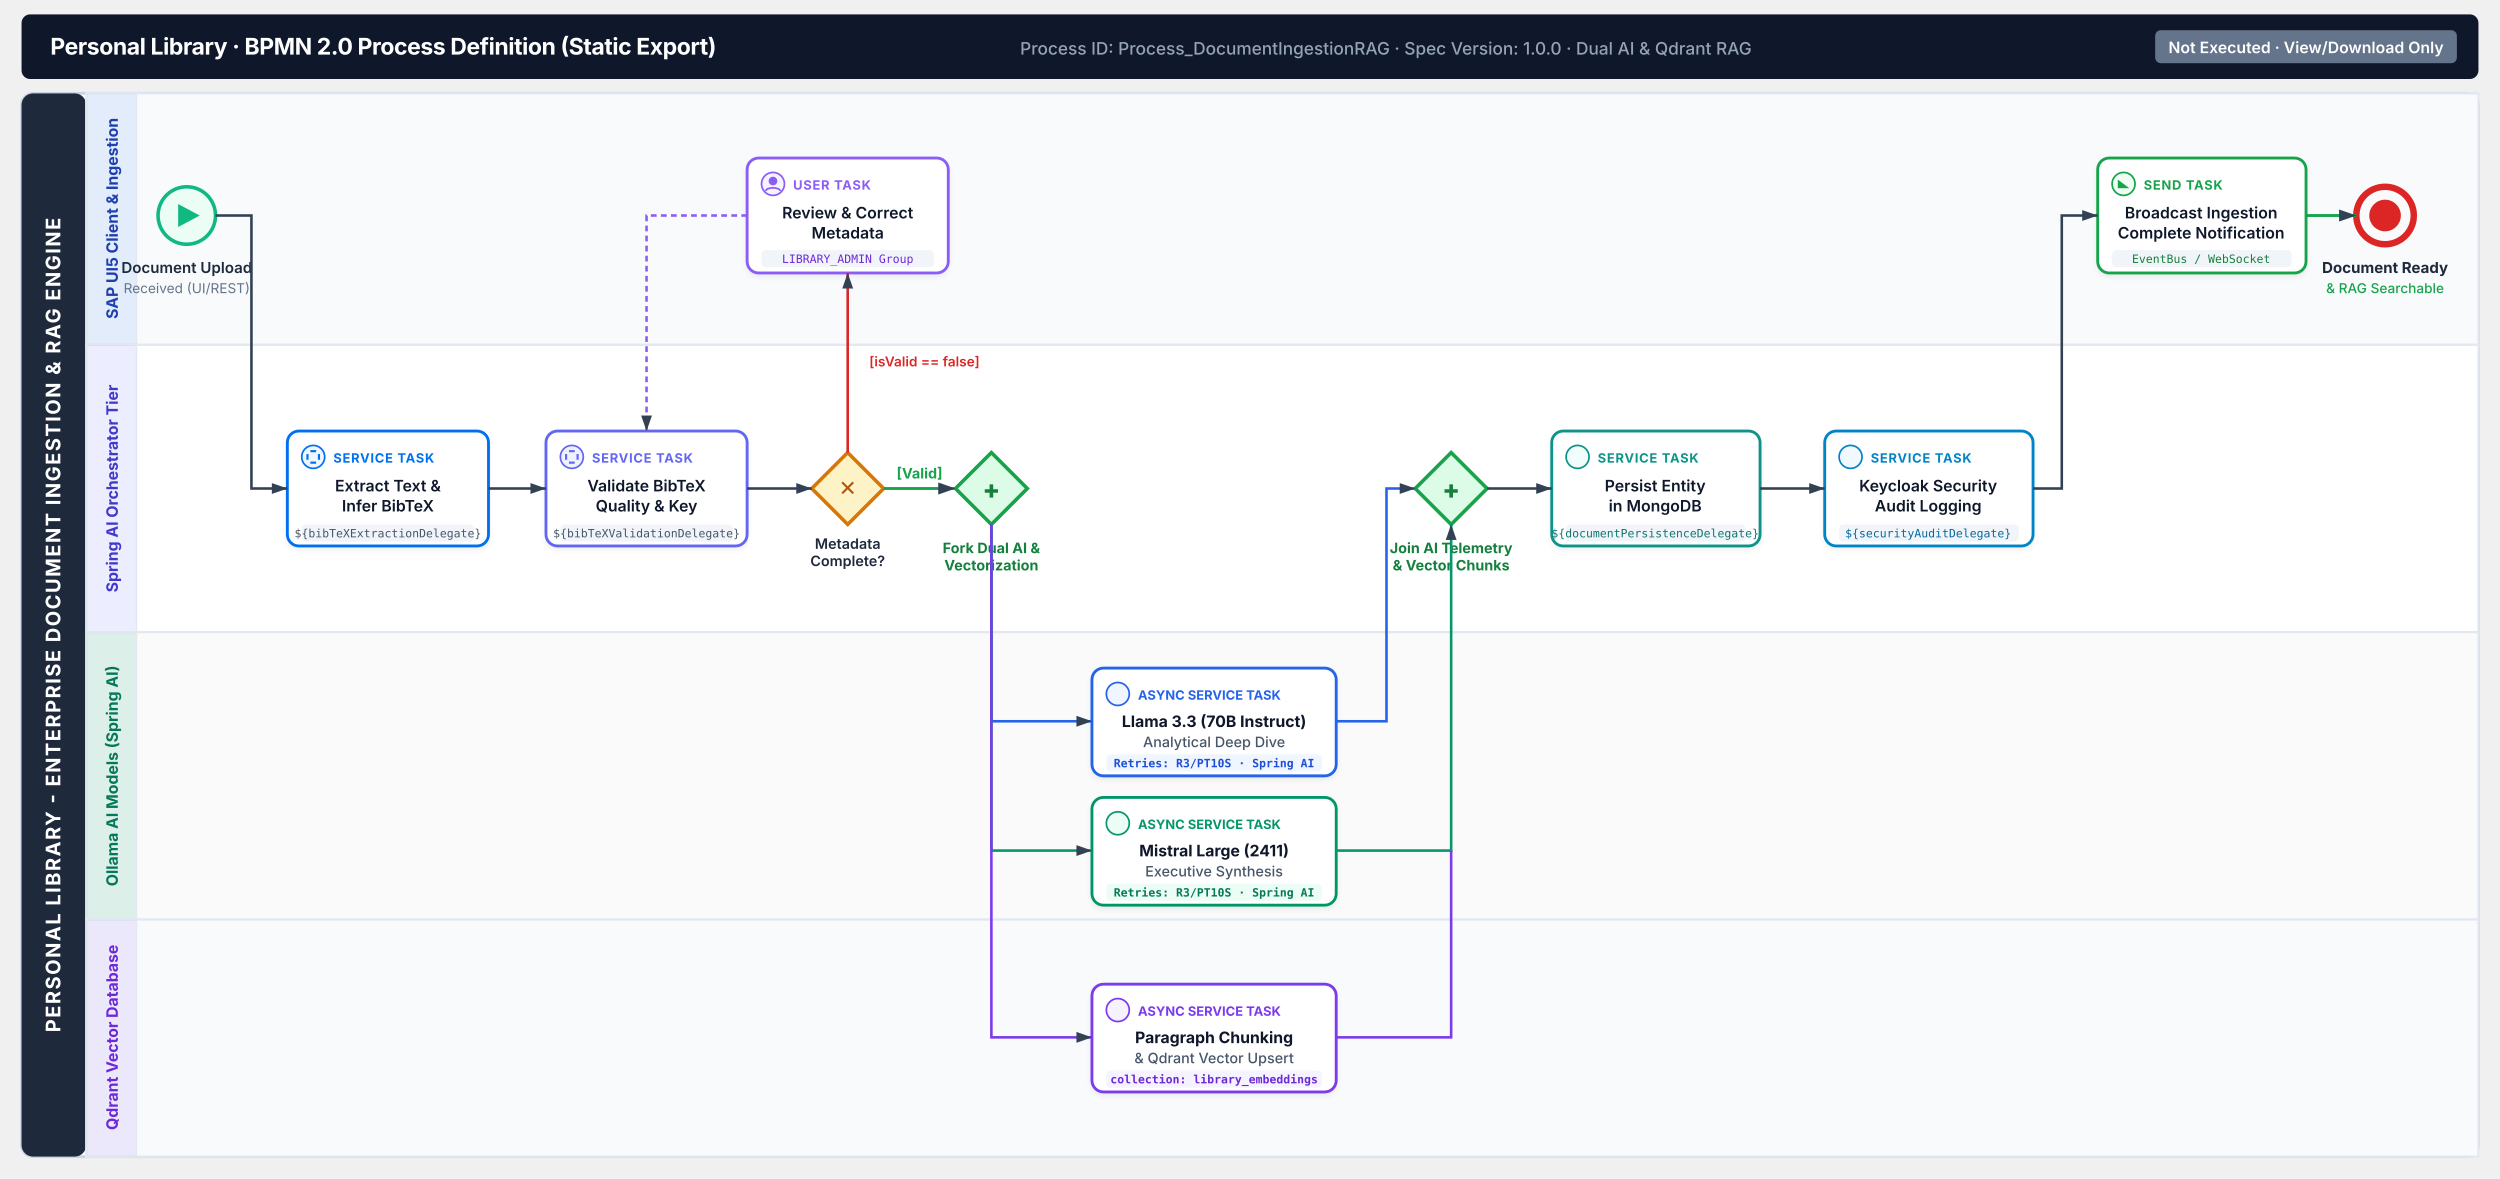
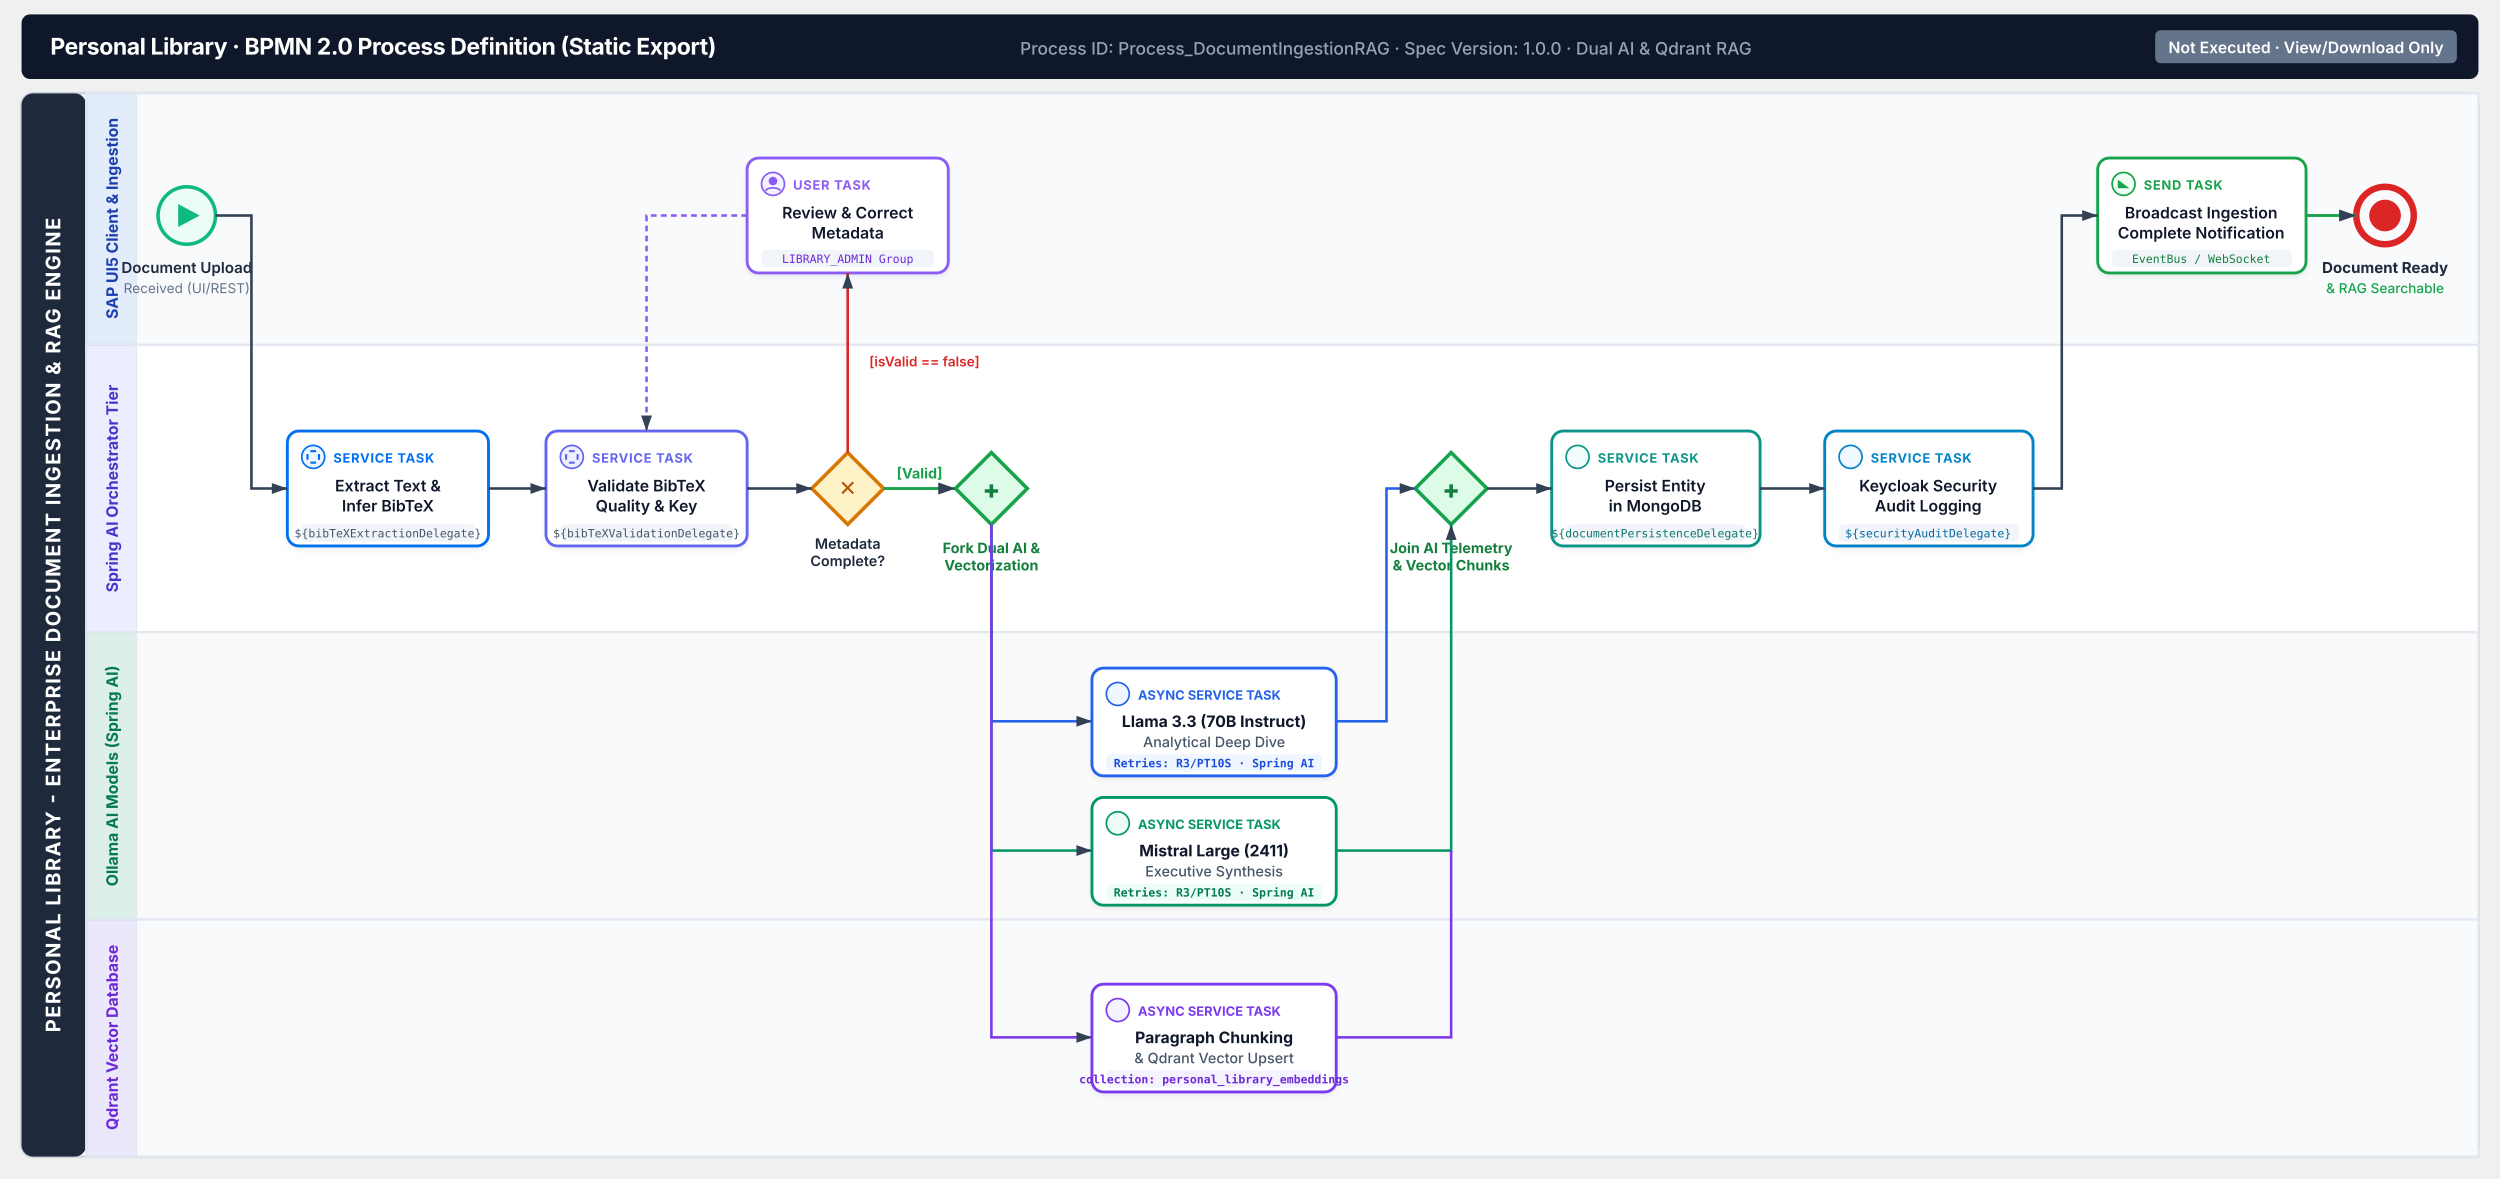
<svg xmlns="http://www.w3.org/2000/svg" viewBox="0 0 1740 820" width="1740" height="820" style="background:#f8fafc; font-family:'Inter', -apple-system, BlinkMacSystemFont, 'Segoe UI', Roboto, sans-serif;">
  <defs>
    <marker id="bpmn-arrow" viewBox="0 0 10 10" refX="10" refY="5" markerWidth="6" markerHeight="6" orient="auto">
      <path d="M 0 1.5 L 10 5 L 0 8.5 z" fill="#334155" />
    </marker>
    <marker id="bpmn-arrow-blue" viewBox="0 0 10 10" refX="10" refY="5" markerWidth="6" markerHeight="6" orient="auto">
      <path d="M 0 1.5 L 10 5 L 0 8.5 z" fill="#0070f2" />
    </marker>
    <filter id="task-shadow" x="-5%" y="-5%" width="115%" height="120%" filterUnits="userSpaceOnUse">
      <feDropShadow dx="0" dy="2" stdDeviation="2" flood-color="#0f172a" flood-opacity="0.06" />
    </filter>
  </defs>
  <rect x="15" y="10" width="1710" height="45" rx="6" fill="#0f172a" />
  <text x="35" y="38" font-size="16" font-weight="700" fill="#ffffff" letter-spacing="-0.3">Personal Library · BPMN 2.0 Process Definition (Static Export)</text>
  <text x="710" y="38" font-size="12" font-weight="500" fill="#94a3b8">Process ID: Process_DocumentIngestionRAG · Spec Version: 1.0.0 · Dual AI &amp; Qdrant RAG</text>
  <rect x="1500" y="21" width="210" height="23" rx="4" fill="#64748b" />
  <text x="1605" y="37" font-size="11" font-weight="600" fill="#ffffff" text-anchor="middle">Not Executed · View/Download Only</text>
  <rect x="15" y="65" width="1710" height="740" rx="8" fill="#ffffff" stroke="#cbd5e1" stroke-width="2" />
  <rect x="15" y="65" width="45" height="740" rx="8" fill="#1e293b" />
  <text x="-435" y="42" font-size="14" font-weight="700" fill="#ffffff" transform="rotate(-90)" text-anchor="middle" letter-spacing="1">
    PERSONAL LIBRARY - ENTERPRISE DOCUMENT INGESTION &amp; RAG ENGINE
  </text>
  <rect x="60" y="65" width="1665" height="175" fill="#f8fafc" stroke="#e2e8f0" stroke-width="1.5" />
  <rect x="60" y="65" width="35" height="175" fill="#3b82f6" fill-opacity="0.12" stroke="#e2e8f0" stroke-width="1" />
  <text x="-152" y="82" font-size="11" font-weight="700" fill="#1e40af" transform="rotate(-90)" text-anchor="middle">
    SAP UI5 Client &amp; Ingestion
  </text>
  <rect x="60" y="240" width="1665" height="200" fill="#ffffff" stroke="#e2e8f0" stroke-width="1.5" />
  <rect x="60" y="240" width="35" height="200" fill="#6366f1" fill-opacity="0.12" stroke="#e2e8f0" stroke-width="1" />
  <text x="-340" y="82" font-size="11" font-weight="700" fill="#4338ca" transform="rotate(-90)" text-anchor="middle">
    Spring AI Orchestrator Tier
  </text>
  <rect x="60" y="440" width="1665" height="200" fill="#fafafa" stroke="#e2e8f0" stroke-width="1.5" />
  <rect x="60" y="440" width="35" height="200" fill="#059669" fill-opacity="0.12" stroke="#e2e8f0" stroke-width="1" />
  <text x="-540" y="82" font-size="11" font-weight="700" fill="#047857" transform="rotate(-90)" text-anchor="middle">
    Ollama AI Models (Spring AI)
  </text>
  <rect x="60" y="640" width="1665" height="165" fill="#f8fafc" stroke="#e2e8f0" stroke-width="1.5" />
  <rect x="60" y="640" width="35" height="165" fill="#8b5cf6" fill-opacity="0.12" stroke="#e2e8f0" stroke-width="1" />
  <text x="-722" y="82" font-size="11" font-weight="700" fill="#6d28d9" transform="rotate(-90)" text-anchor="middle">
    Qdrant Vector Database
  </text>
  <circle cx="130" cy="150" r="20" fill="#ecfdf5" stroke="#10b981" stroke-width="2.5" />
  <polygon points="124,142 139,150 124,158" fill="#10b981" />
  <text x="130" y="190" font-size="10.5" font-weight="600" fill="#1e293b" text-anchor="middle">Document Upload</text>
  <text x="130" y="204" font-size="9.5" font-weight="400" fill="#64748b" text-anchor="middle">Received (UI/REST)</text>
  <rect x="200" y="300" width="140" height="80" rx="8" fill="#ffffff" stroke="#0070f2" stroke-width="2" filter="url(#task-shadow)" />
  <circle cx="218" cy="318" r="8" fill="#eff6ff" stroke="#0070f2" stroke-width="1.2" />
  <path d="M 216 314 L 220 314 M 216 322 L 220 322 M 214 316 L 214 320 M 222 316 L 222 320" stroke="#0070f2" stroke-width="1.5" />
  <text x="232" y="322" font-size="9" font-weight="700" fill="#0070f2" letter-spacing="0.5">SERVICE TASK</text>
  <text x="270" y="342" font-size="11" font-weight="600" fill="#0f172a" text-anchor="middle">Extract Text &amp;</text>
  <text x="270" y="356" font-size="11" font-weight="600" fill="#0f172a" text-anchor="middle">Infer BibTeX</text>
  <rect x="210" y="365" width="120" height="12" rx="3" fill="#f1f5f9" />
  <text x="270" y="374" font-size="8" font-family="monospace" font-weight="500" fill="#475569" text-anchor="middle">${bibTeXExtractionDelegate}</text>
  <rect x="380" y="300" width="140" height="80" rx="8" fill="#ffffff" stroke="#6366f1" stroke-width="2" filter="url(#task-shadow)" />
  <circle cx="398" cy="318" r="8" fill="#eef2ff" stroke="#6366f1" stroke-width="1.2" />
  <path d="M 396 314 L 400 314 M 396 322 L 400 322 M 394 316 L 394 320 M 402 316 L 402 320" stroke="#6366f1" stroke-width="1.5" />
  <text x="412" y="322" font-size="9" font-weight="700" fill="#6366f1" letter-spacing="0.5">SERVICE TASK</text>
  <text x="450" y="342" font-size="11" font-weight="600" fill="#0f172a" text-anchor="middle">Validate BibTeX</text>
  <text x="450" y="356" font-size="11" font-weight="600" fill="#0f172a" text-anchor="middle">Quality &amp; Key</text>
  <rect x="390" y="365" width="120" height="12" rx="3" fill="#f1f5f9" />
  <text x="450" y="374" font-size="8" font-family="monospace" font-weight="500" fill="#475569" text-anchor="middle">${bibTeXValidationDelegate}</text>
  <polygon points="565,340 590,315 615,340 590,365" fill="#fef3c7" stroke="#d97706" stroke-width="2.5" />
  <text x="590" y="345" font-size="15" font-weight="800" fill="#b45309" text-anchor="middle">✕</text>
  <text x="590" y="382" font-size="10" font-weight="600" fill="#1e293b" text-anchor="middle">Metadata</text>
  <text x="590" y="394" font-size="10" font-weight="600" fill="#1e293b" text-anchor="middle">Complete?</text>
  <rect x="520" y="110" width="140" height="80" rx="8" fill="#ffffff" stroke="#8b5cf6" stroke-width="2" filter="url(#task-shadow)" />
  <circle cx="538" cy="128" r="8" fill="#f5f3ff" stroke="#8b5cf6" stroke-width="1.2" />
  <circle cx="538" cy="126" r="3" fill="#8b5cf6" />
  <path d="M 533 133 C 533 130, 543 130, 543 133" fill="none" stroke="#8b5cf6" stroke-width="1.2" />
  <text x="552" y="132" font-size="9" font-weight="700" fill="#8b5cf6" letter-spacing="0.5">USER TASK</text>
  <text x="590" y="152" font-size="11" font-weight="600" fill="#0f172a" text-anchor="middle">Review &amp; Correct</text>
  <text x="590" y="166" font-size="11" font-weight="600" fill="#0f172a" text-anchor="middle">Metadata</text>
  <rect x="530" y="174" width="120" height="12" rx="3" fill="#f1f5f9" />
  <text x="590" y="183" font-size="8" font-family="monospace" font-weight="500" fill="#6d28d9" text-anchor="middle">LIBRARY_ADMIN Group</text>
  <polygon points="665,340 690,315 715,340 690,365" fill="#dcfce7" stroke="#16a34a" stroke-width="2.5" />
  <text x="690" y="347" font-size="18" font-weight="800" fill="#15803d" text-anchor="middle">+</text>
  <text x="690" y="385" font-size="10" font-weight="700" fill="#15803d" text-anchor="middle">Fork Dual AI &amp;</text>
  <text x="690" y="397" font-size="10" font-weight="700" fill="#15803d" text-anchor="middle">Vectorization</text>
  <rect x="760" y="465" width="170" height="75" rx="8" fill="#ffffff" stroke="#2563eb" stroke-width="2" filter="url(#task-shadow)" />
  <circle cx="778" cy="483" r="8" fill="#eff6ff" stroke="#2563eb" stroke-width="1.2" />
  <text x="792" y="487" font-size="9" font-weight="700" fill="#2563eb">ASYNC SERVICE TASK</text>
  <text x="845" y="506" font-size="11" font-weight="700" fill="#0f172a" text-anchor="middle">Llama 3.3 (70B Instruct)</text>
  <text x="845" y="520" font-size="10" font-weight="500" fill="#475569" text-anchor="middle">Analytical Deep Dive</text>
  <rect x="770" y="525" width="150" height="12" rx="3" fill="#eff6ff" />
  <text x="845" y="534" font-size="8" font-family="monospace" font-weight="600" fill="#1d4ed8" text-anchor="middle">Retries: R3/PT10S · Spring AI</text>
  <rect x="760" y="555" width="170" height="75" rx="8" fill="#ffffff" stroke="#059669" stroke-width="2" filter="url(#task-shadow)" />
  <circle cx="778" cy="573" r="8" fill="#ecfdf5" stroke="#059669" stroke-width="1.2" />
  <text x="792" y="577" font-size="9" font-weight="700" fill="#059669">ASYNC SERVICE TASK</text>
  <text x="845" y="596" font-size="11" font-weight="700" fill="#0f172a" text-anchor="middle">Mistral Large (2411)</text>
  <text x="845" y="610" font-size="10" font-weight="500" fill="#475569" text-anchor="middle">Executive Synthesis</text>
  <rect x="770" y="615" width="150" height="12" rx="3" fill="#ecfdf5" />
  <text x="845" y="624" font-size="8" font-family="monospace" font-weight="600" fill="#047857" text-anchor="middle">Retries: R3/PT10S · Spring AI</text>
  <rect x="760" y="685" width="170" height="75" rx="8" fill="#ffffff" stroke="#7c3aed" stroke-width="2" filter="url(#task-shadow)" />
  <circle cx="778" cy="703" r="8" fill="#f5f3ff" stroke="#7c3aed" stroke-width="1.2" />
  <text x="792" y="707" font-size="9" font-weight="700" fill="#7c3aed">ASYNC SERVICE TASK</text>
  <text x="845" y="726" font-size="11" font-weight="700" fill="#0f172a" text-anchor="middle">Paragraph Chunking</text>
  <text x="845" y="740" font-size="10" font-weight="500" fill="#475569" text-anchor="middle">&amp; Qdrant Vector Upsert</text>
  <rect x="770" y="745" width="150" height="12" rx="3" fill="#f5f3ff" />
-   <text x="845" y="754" font-size="8" font-family="monospace" font-weight="600" fill="#6d28d9" text-anchor="middle">collection: library_embeddings</text>
+   <text x="845" y="754" font-size="8" font-family="monospace" font-weight="600" fill="#6d28d9" text-anchor="middle">collection: personal_library_embeddings</text>
  <polygon points="985,340 1010,315 1035,340 1010,365" fill="#dcfce7" stroke="#16a34a" stroke-width="2.5" />
  <text x="1010" y="347" font-size="18" font-weight="800" fill="#15803d" text-anchor="middle">+</text>
  <text x="1010" y="385" font-size="10" font-weight="700" fill="#15803d" text-anchor="middle">Join AI Telemetry</text>
  <text x="1010" y="397" font-size="10" font-weight="700" fill="#15803d" text-anchor="middle">&amp; Vector Chunks</text>
  <rect x="1080" y="300" width="145" height="80" rx="8" fill="#ffffff" stroke="#0d9488" stroke-width="2" filter="url(#task-shadow)" />
  <circle cx="1098" cy="318" r="8" fill="#f0fdfa" stroke="#0d9488" stroke-width="1.2" />
  <text x="1112" y="322" font-size="9" font-weight="700" fill="#0d9488" letter-spacing="0.5">SERVICE TASK</text>
  <text x="1152" y="342" font-size="11" font-weight="600" fill="#0f172a" text-anchor="middle">Persist Entity</text>
  <text x="1152" y="356" font-size="11" font-weight="600" fill="#0f172a" text-anchor="middle">in MongoDB</text>
  <rect x="1090" y="365" width="125" height="12" rx="3" fill="#f1f5f9" />
  <text x="1152" y="374" font-size="8" font-family="monospace" font-weight="500" fill="#0f766e" text-anchor="middle">${documentPersistenceDelegate}</text>
  <rect x="1270" y="300" width="145" height="80" rx="8" fill="#ffffff" stroke="#0284c7" stroke-width="2" filter="url(#task-shadow)" />
  <circle cx="1288" cy="318" r="8" fill="#f0f9ff" stroke="#0284c7" stroke-width="1.2" />
  <text x="1302" y="322" font-size="9" font-weight="700" fill="#0284c7" letter-spacing="0.5">SERVICE TASK</text>
  <text x="1342" y="342" font-size="11" font-weight="600" fill="#0f172a" text-anchor="middle">Keycloak Security</text>
  <text x="1342" y="356" font-size="11" font-weight="600" fill="#0f172a" text-anchor="middle">Audit Logging</text>
  <rect x="1280" y="365" width="125" height="12" rx="3" fill="#f1f5f9" />
  <text x="1342" y="374" font-size="8" font-family="monospace" font-weight="500" fill="#0369a1" text-anchor="middle">${securityAuditDelegate}</text>
  <rect x="1460" y="110" width="145" height="80" rx="8" fill="#ffffff" stroke="#16a34a" stroke-width="2" filter="url(#task-shadow)" />
  <circle cx="1478" cy="128" r="8" fill="#f0fdf4" stroke="#16a34a" stroke-width="1.2" />
  <path d="M 1474 125 L 1482 131 L 1474 131 z" fill="#16a34a" />
  <text x="1492" y="132" font-size="9" font-weight="700" fill="#16a34a" letter-spacing="0.5">SEND TASK</text>
  <text x="1532" y="152" font-size="11" font-weight="600" fill="#0f172a" text-anchor="middle">Broadcast Ingestion</text>
  <text x="1532" y="166" font-size="11" font-weight="600" fill="#0f172a" text-anchor="middle">Complete Notification</text>
  <rect x="1470" y="174" width="125" height="12" rx="3" fill="#f1f5f9" />
  <text x="1532" y="183" font-size="8" font-family="monospace" font-weight="500" fill="#15803d" text-anchor="middle">EventBus / WebSocket</text>
  <circle cx="1660" cy="150" r="20" fill="#f8fafc" stroke="#dc2626" stroke-width="4.5" />
  <circle cx="1660" cy="150" r="11" fill="#dc2626" />
  <text x="1660" y="190" font-size="10.5" font-weight="700" fill="#1e293b" text-anchor="middle">Document Ready</text>
  <text x="1660" y="204" font-size="9.5" font-weight="500" fill="#16a34a" text-anchor="middle">&amp; RAG Searchable</text>
  <path d="M 150 150 L 175 150 L 175 340 L 200 340" fill="none" stroke="#334155" stroke-width="1.8" marker-end="url(#bpmn-arrow)" />
  <path d="M 340 340 L 380 340" fill="none" stroke="#334155" stroke-width="1.8" marker-end="url(#bpmn-arrow)" />
  <path d="M 520 340 L 565 340" fill="none" stroke="#334155" stroke-width="1.8" marker-end="url(#bpmn-arrow)" />
  <path d="M 615 340 L 665 340" fill="none" stroke="#16a34a" stroke-width="2" marker-end="url(#bpmn-arrow)" />
  <text x="640" y="333" font-size="10" font-weight="700" fill="#16a34a" text-anchor="middle">[Valid]</text>
  <path d="M 590 315 L 590 190" fill="none" stroke="#dc2626" stroke-width="1.8" marker-end="url(#bpmn-arrow)" />
  <text x="605" y="255" font-size="9.5" font-weight="600" fill="#dc2626">[isValid == false]</text>
  <path d="M 520 150 L 450 150 L 450 300" fill="none" stroke="#8b5cf6" stroke-width="1.8" stroke-dasharray="4 3" marker-end="url(#bpmn-arrow)" />
  <path d="M 690 365 L 690 502 L 760 502" fill="none" stroke="#2563eb" stroke-width="1.8" marker-end="url(#bpmn-arrow)" />
  <path d="M 690 365 L 690 592 L 760 592" fill="none" stroke="#059669" stroke-width="1.8" marker-end="url(#bpmn-arrow)" />
  <path d="M 690 365 L 690 722 L 760 722" fill="none" stroke="#7c3aed" stroke-width="1.8" marker-end="url(#bpmn-arrow)" />
  <path d="M 930 502 L 965 502 L 965 340 L 985 340" fill="none" stroke="#2563eb" stroke-width="1.8" marker-end="url(#bpmn-arrow)" />
  <path d="M 930 592 L 1010 592 L 1010 365" fill="none" stroke="#059669" stroke-width="1.8" marker-end="url(#bpmn-arrow)" />
  <path d="M 930 722 L 1010 722 L 1010 592" fill="none" stroke="#7c3aed" stroke-width="1.8" />
  <path d="M 1035 340 L 1080 340" fill="none" stroke="#334155" stroke-width="1.8" marker-end="url(#bpmn-arrow)" />
  <path d="M 1225 340 L 1270 340" fill="none" stroke="#334155" stroke-width="1.8" marker-end="url(#bpmn-arrow)" />
  <path d="M 1415 340 L 1435 340 L 1435 150 L 1460 150" fill="none" stroke="#334155" stroke-width="1.8" marker-end="url(#bpmn-arrow)" />
  <path d="M 1605 150 L 1640 150" fill="none" stroke="#16a34a" stroke-width="2" marker-end="url(#bpmn-arrow)" />
</svg>
